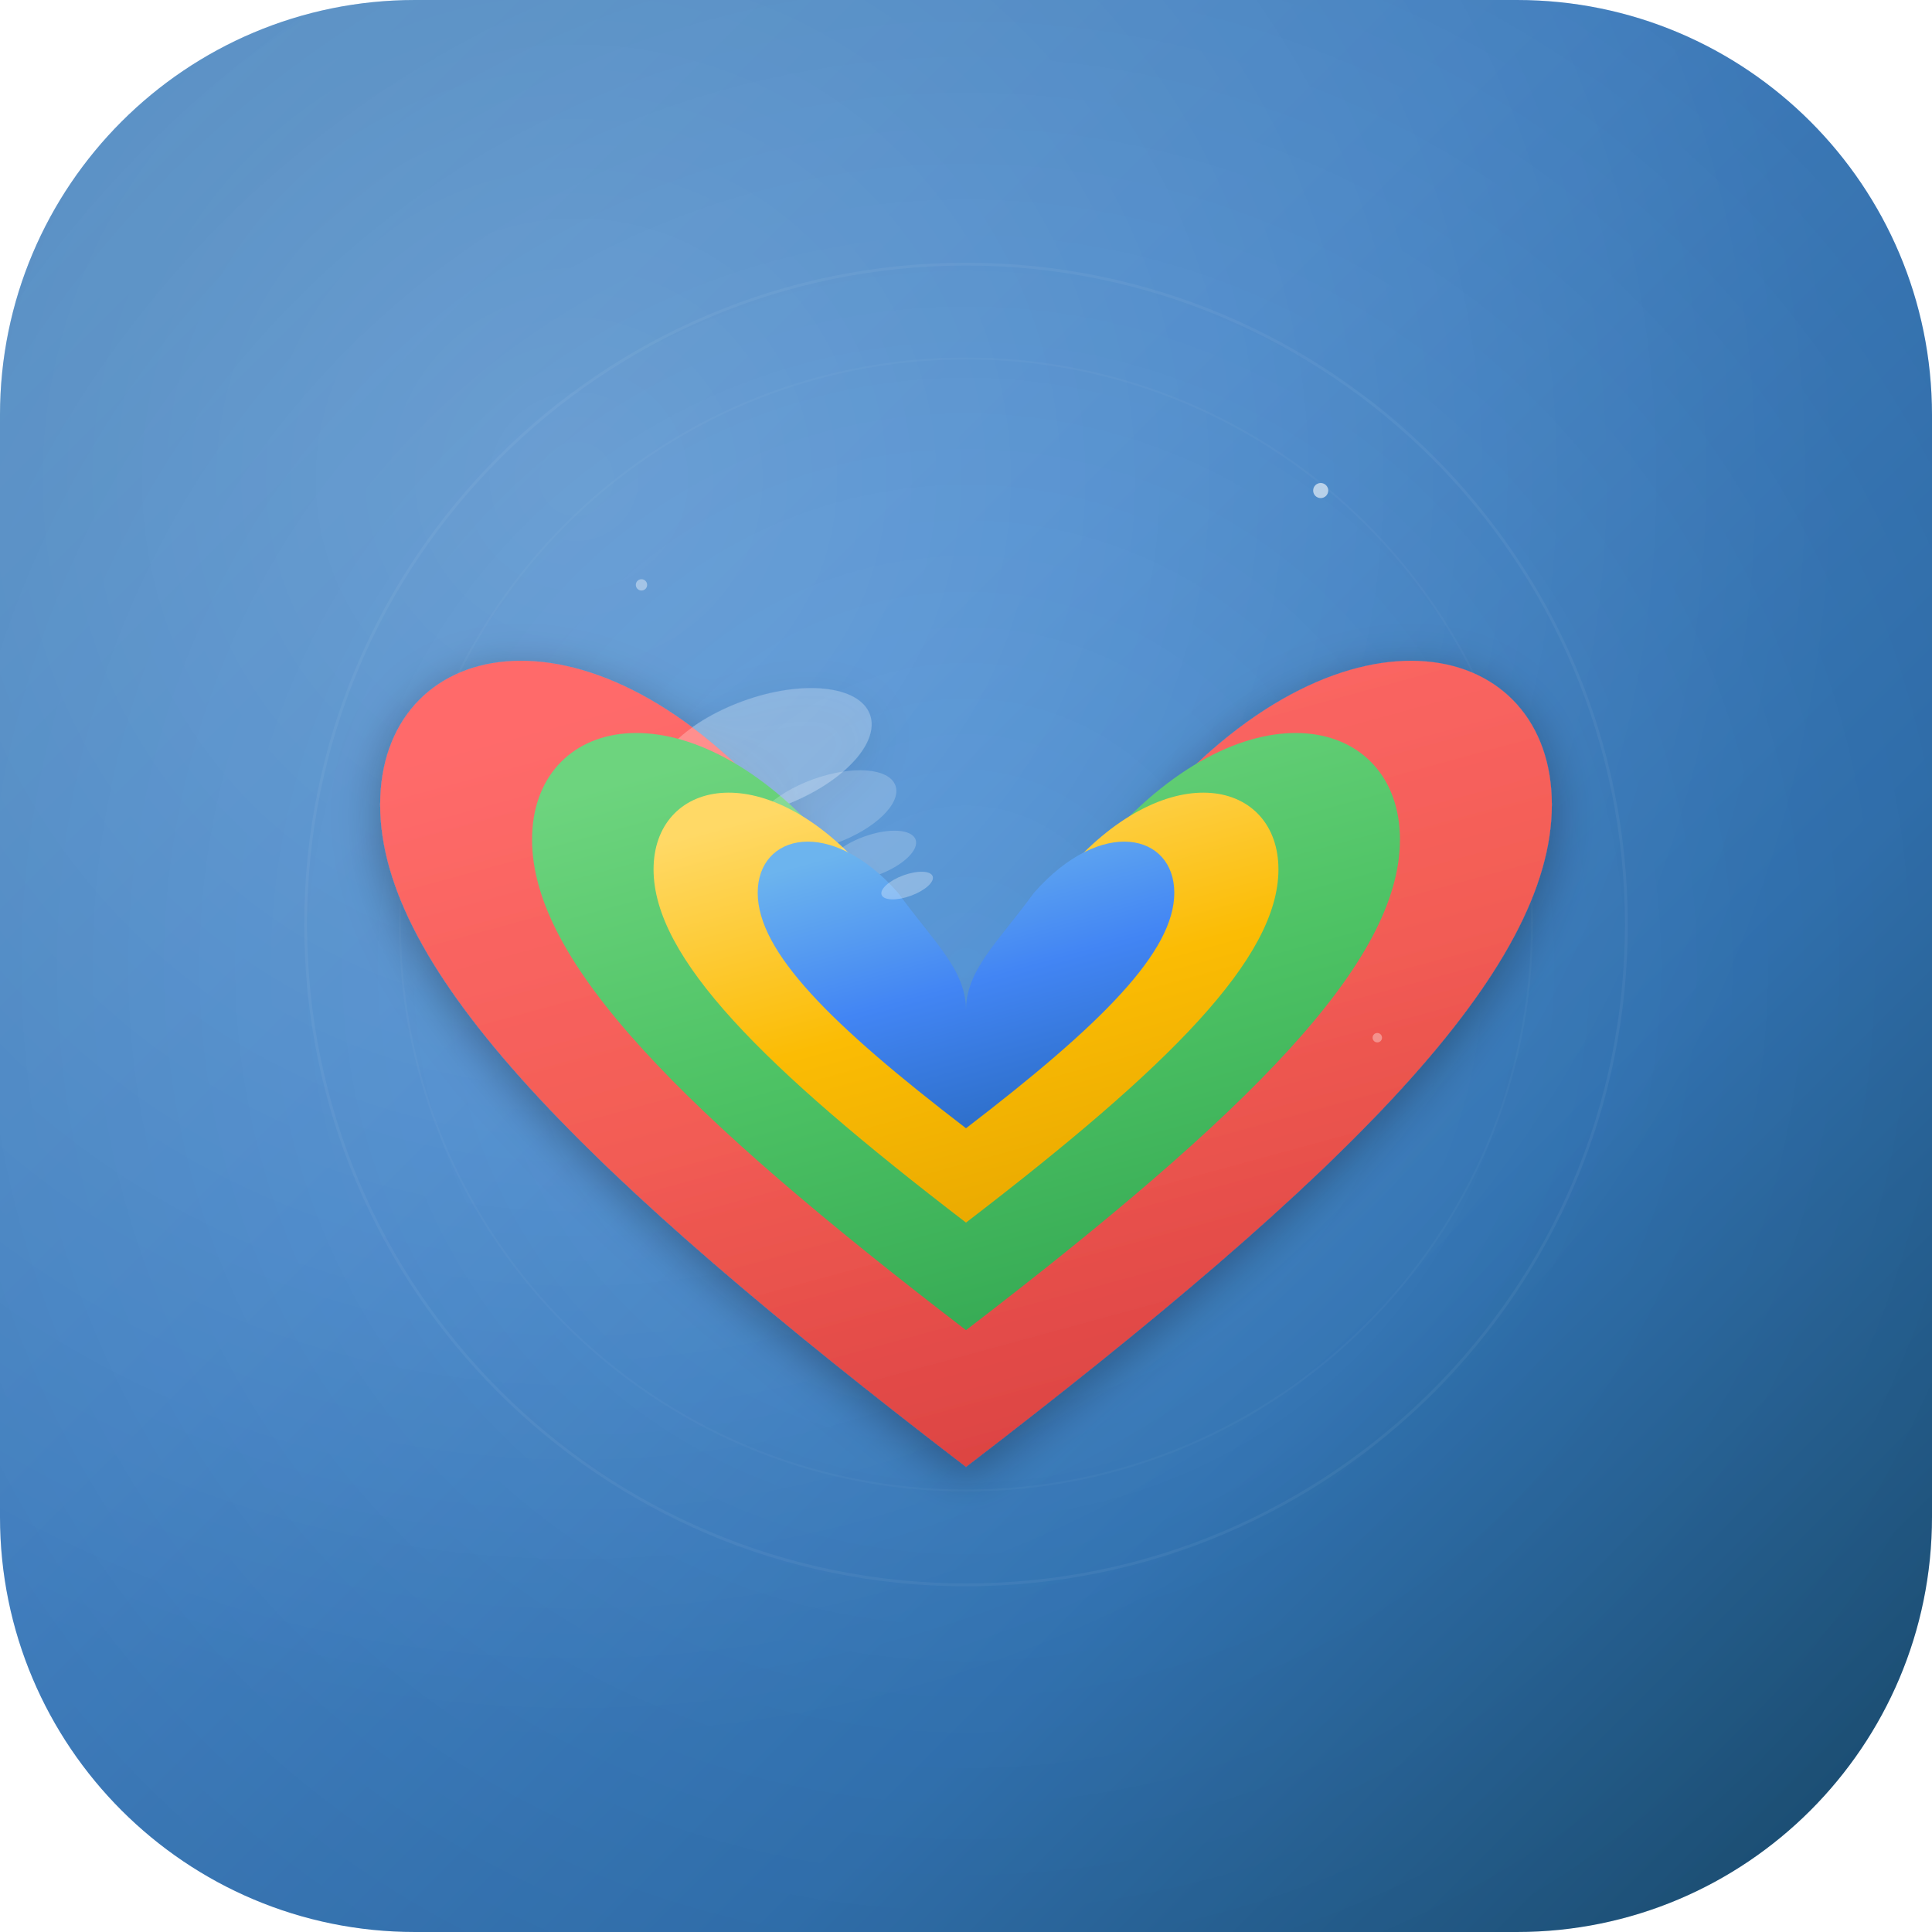
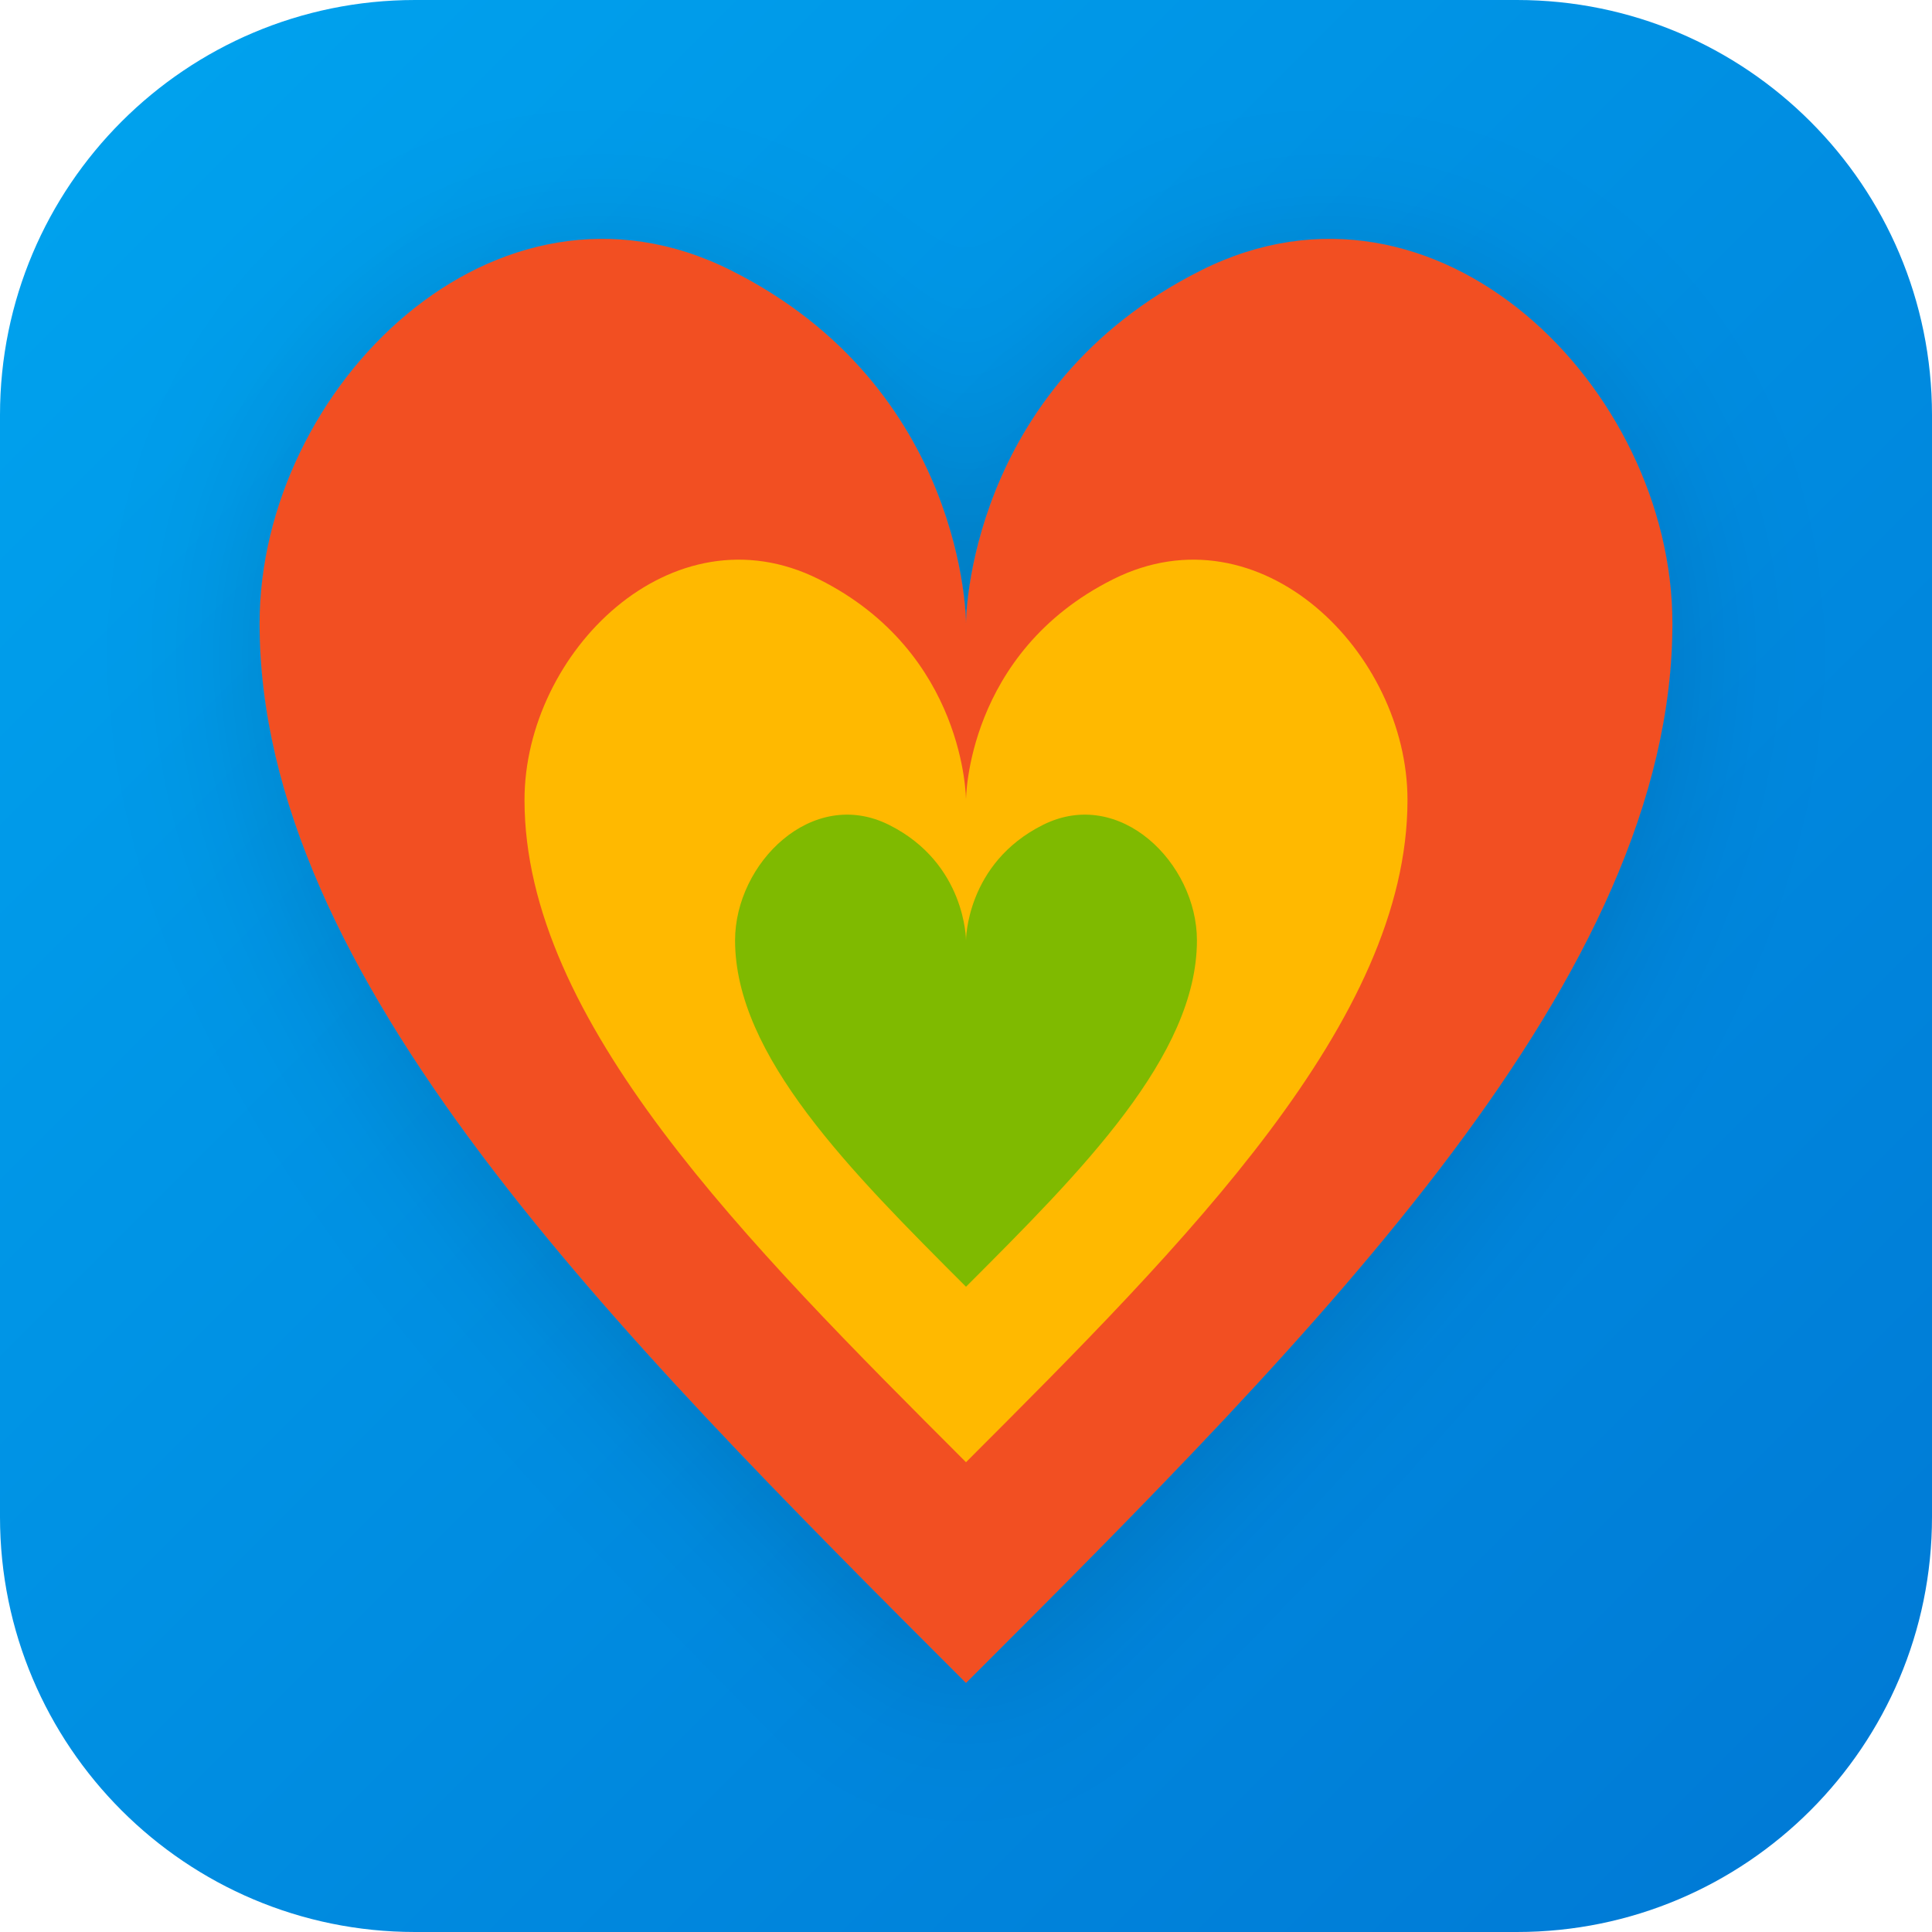
<svg xmlns="http://www.w3.org/2000/svg" width="1024" height="1024" viewBox="0 0 1024 1024">
  <defs>
    <linearGradient id="bg" x1="0%" y1="0%" x2="100%" y2="100%">
-       <stop offset="0%" style="stop-color:#5BA0E0" />
-       <stop offset="40%" style="stop-color:#4A90D9" />
-       <stop offset="70%" style="stop-color:#357ABD" />
-       <stop offset="100%" style="stop-color:#1a5276" />
-     </linearGradient>
-     <radialGradient id="glow" cx="30%" cy="25%" r="65%">
-       <stop offset="0%" style="stop-color:rgba(255,255,255,0.2)" />
-       <stop offset="100%" style="stop-color:rgba(255,255,255,0)" />
-     </radialGradient>
-     <radialGradient id="vignette" cx="50%" cy="50%" r="70%">
-       <stop offset="0%" style="stop-color:rgba(0,0,0,0)" />
-       <stop offset="100%" style="stop-color:rgba(0,0,0,0.15)" />
-     </radialGradient>
-     <filter id="heartShadow" x="-15%" y="-10%" width="130%" height="130%">
-       <feDropShadow dx="0" dy="6" stdDeviation="12" flood-color="rgba(0,0,0,0.3)" />
-     </filter>
-     <linearGradient id="redHeart" x1="30%" y1="0%" x2="70%" y2="100%">
-       <stop offset="0%" style="stop-color:#FF6B6B" />
-       <stop offset="50%" style="stop-color:#F25C54" />
-       <stop offset="100%" style="stop-color:#D94040" />
-     </linearGradient>
-     <linearGradient id="greenHeart" x1="30%" y1="0%" x2="70%" y2="100%">
-       <stop offset="0%" style="stop-color:#6DD47E" />
-       <stop offset="50%" style="stop-color:#4DC264" />
-       <stop offset="100%" style="stop-color:#34A853" />
-     </linearGradient>
-     <linearGradient id="yellowHeart" x1="30%" y1="0%" x2="70%" y2="100%">
-       <stop offset="0%" style="stop-color:#FFD966" />
-       <stop offset="50%" style="stop-color:#FBBC04" />
-       <stop offset="100%" style="stop-color:#E8A800" />
-     </linearGradient>
-     <linearGradient id="blueHeart" x1="30%" y1="0%" x2="70%" y2="100%">
-       <stop offset="0%" style="stop-color:#6CB4EE" />
-       <stop offset="50%" style="stop-color:#4285F4" />
-       <stop offset="100%" style="stop-color:#2B6CC4" />
+       <stop offset="0%" style="stop-color:#00A4EF" />
+       <stop offset="100%" style="stop-color:#0078D4" />
    </linearGradient>
  </defs>
  <rect width="1024" height="1024" rx="220" ry="220" fill="url(#bg)" />
-   <rect width="1024" height="1024" rx="220" ry="220" fill="url(#glow)" />
-   <rect width="1024" height="1024" rx="220" ry="220" fill="url(#vignette)" />
-   <circle cx="512" cy="490" r="350" fill="none" stroke="rgba(255,255,255,0.05)" stroke-width="1.5" />
-   <circle cx="512" cy="490" r="300" fill="none" stroke="rgba(255,255,255,0.03)" stroke-width="1" />
-   <g filter="url(#heartShadow)">
-     <g transform="translate(512, 440) scale(1.35)">
-       <path d="M0,120 C0,75 -35,45 -75,-10 C-150,-95 -230,-75 -230,-10 C-230,55 -150,135 0,250 C150,135 230,55 230,-10 C230,-75 150,-95 75,-10 C35,45 0,75 0,120Z" fill="url(#redHeart)" />
-       <ellipse cx="-80" cy="-30" rx="45" ry="22" fill="rgba(255,255,255,0.25)" transform="rotate(-20,-80,-30)" />
-     </g>
+   <g transform="translate(512, 580) scale(5.2)" filter="drop-shadow(0 2px 8px rgba(0,0,0,0.15))">
+     <path d="M0,-48 C0,-48, 0,-72, -24,-84 C-48,-96, -72,-72, -72,-48 C-72,-12, -36,24, 0,60 C36,24, 72,-12, 72,-48 C72,-72, 48,-96, 24,-84 C0,-72, 0,-48, 0,-48Z" fill="#F25022" />
  </g>
-   <g transform="translate(512, 455) scale(1.0)">
-     <path d="M0,120 C0,75 -35,45 -75,-10 C-150,-95 -230,-75 -230,-10 C-230,55 -150,135 0,250 C150,135 230,55 230,-10 C230,-75 150,-95 75,-10 C35,45 0,75 0,120Z" fill="url(#greenHeart)" />
-     <ellipse cx="-75" cy="-25" rx="40" ry="18" fill="rgba(255,255,255,0.2)" transform="rotate(-20,-75,-25)" />
+   <g transform="translate(512, 580) scale(3.25)">
+     <path d="M0,-48 C0,-48, 0,-72, -24,-84 C-48,-96, -72,-72, -72,-48 C-72,-12, -36,24, 0,60 C36,24, 72,-12, 72,-48 C72,-72, 48,-96, 24,-84 C0,-72, 0,-48, 0,-48Z" fill="#FFB900" />
  </g>
-   <g transform="translate(512, 468) scale(0.72)">
-     <path d="M0,120 C0,75 -35,45 -75,-10 C-150,-95 -230,-75 -230,-10 C-230,55 -150,135 0,250 C150,135 230,55 230,-10 C230,-75 150,-95 75,-10 C35,45 0,75 0,120Z" fill="url(#yellowHeart)" />
-     <ellipse cx="-70" cy="-20" rx="35" ry="15" fill="rgba(255,255,255,0.2)" transform="rotate(-20,-70,-20)" />
+   <g transform="translate(512, 580) scale(1.7)">
+     <path d="M0,-48 C0,-48, 0,-72, -24,-84 C-48,-96, -72,-72, -72,-48 C-72,-12, -36,24, 0,60 C36,24, 72,-12, 72,-48 C72,-72, 48,-96, 24,-84 C0,-72, 0,-48, 0,-48Z" fill="#7FBA00" />
  </g>
-   <g transform="translate(512, 478) scale(0.48)">
-     <path d="M0,120 C0,75 -35,45 -75,-10 C-150,-95 -230,-75 -230,-10 C-230,55 -150,135 0,250 C150,135 230,55 230,-10 C230,-75 150,-95 75,-10 C35,45 0,75 0,120Z" fill="url(#blueHeart)" />
-     <ellipse cx="-65" cy="-18" rx="30" ry="12" fill="rgba(255,255,255,0.3)" transform="rotate(-20,-65,-18)" />
-   </g>
-   <circle cx="700" cy="260" r="4" fill="rgba(255,255,255,0.6)" />
-   <circle cx="340" cy="310" r="3" fill="rgba(255,255,255,0.4)" />
-   <circle cx="730" cy="550" r="2.5" fill="rgba(255,255,255,0.35)" />
</svg>
